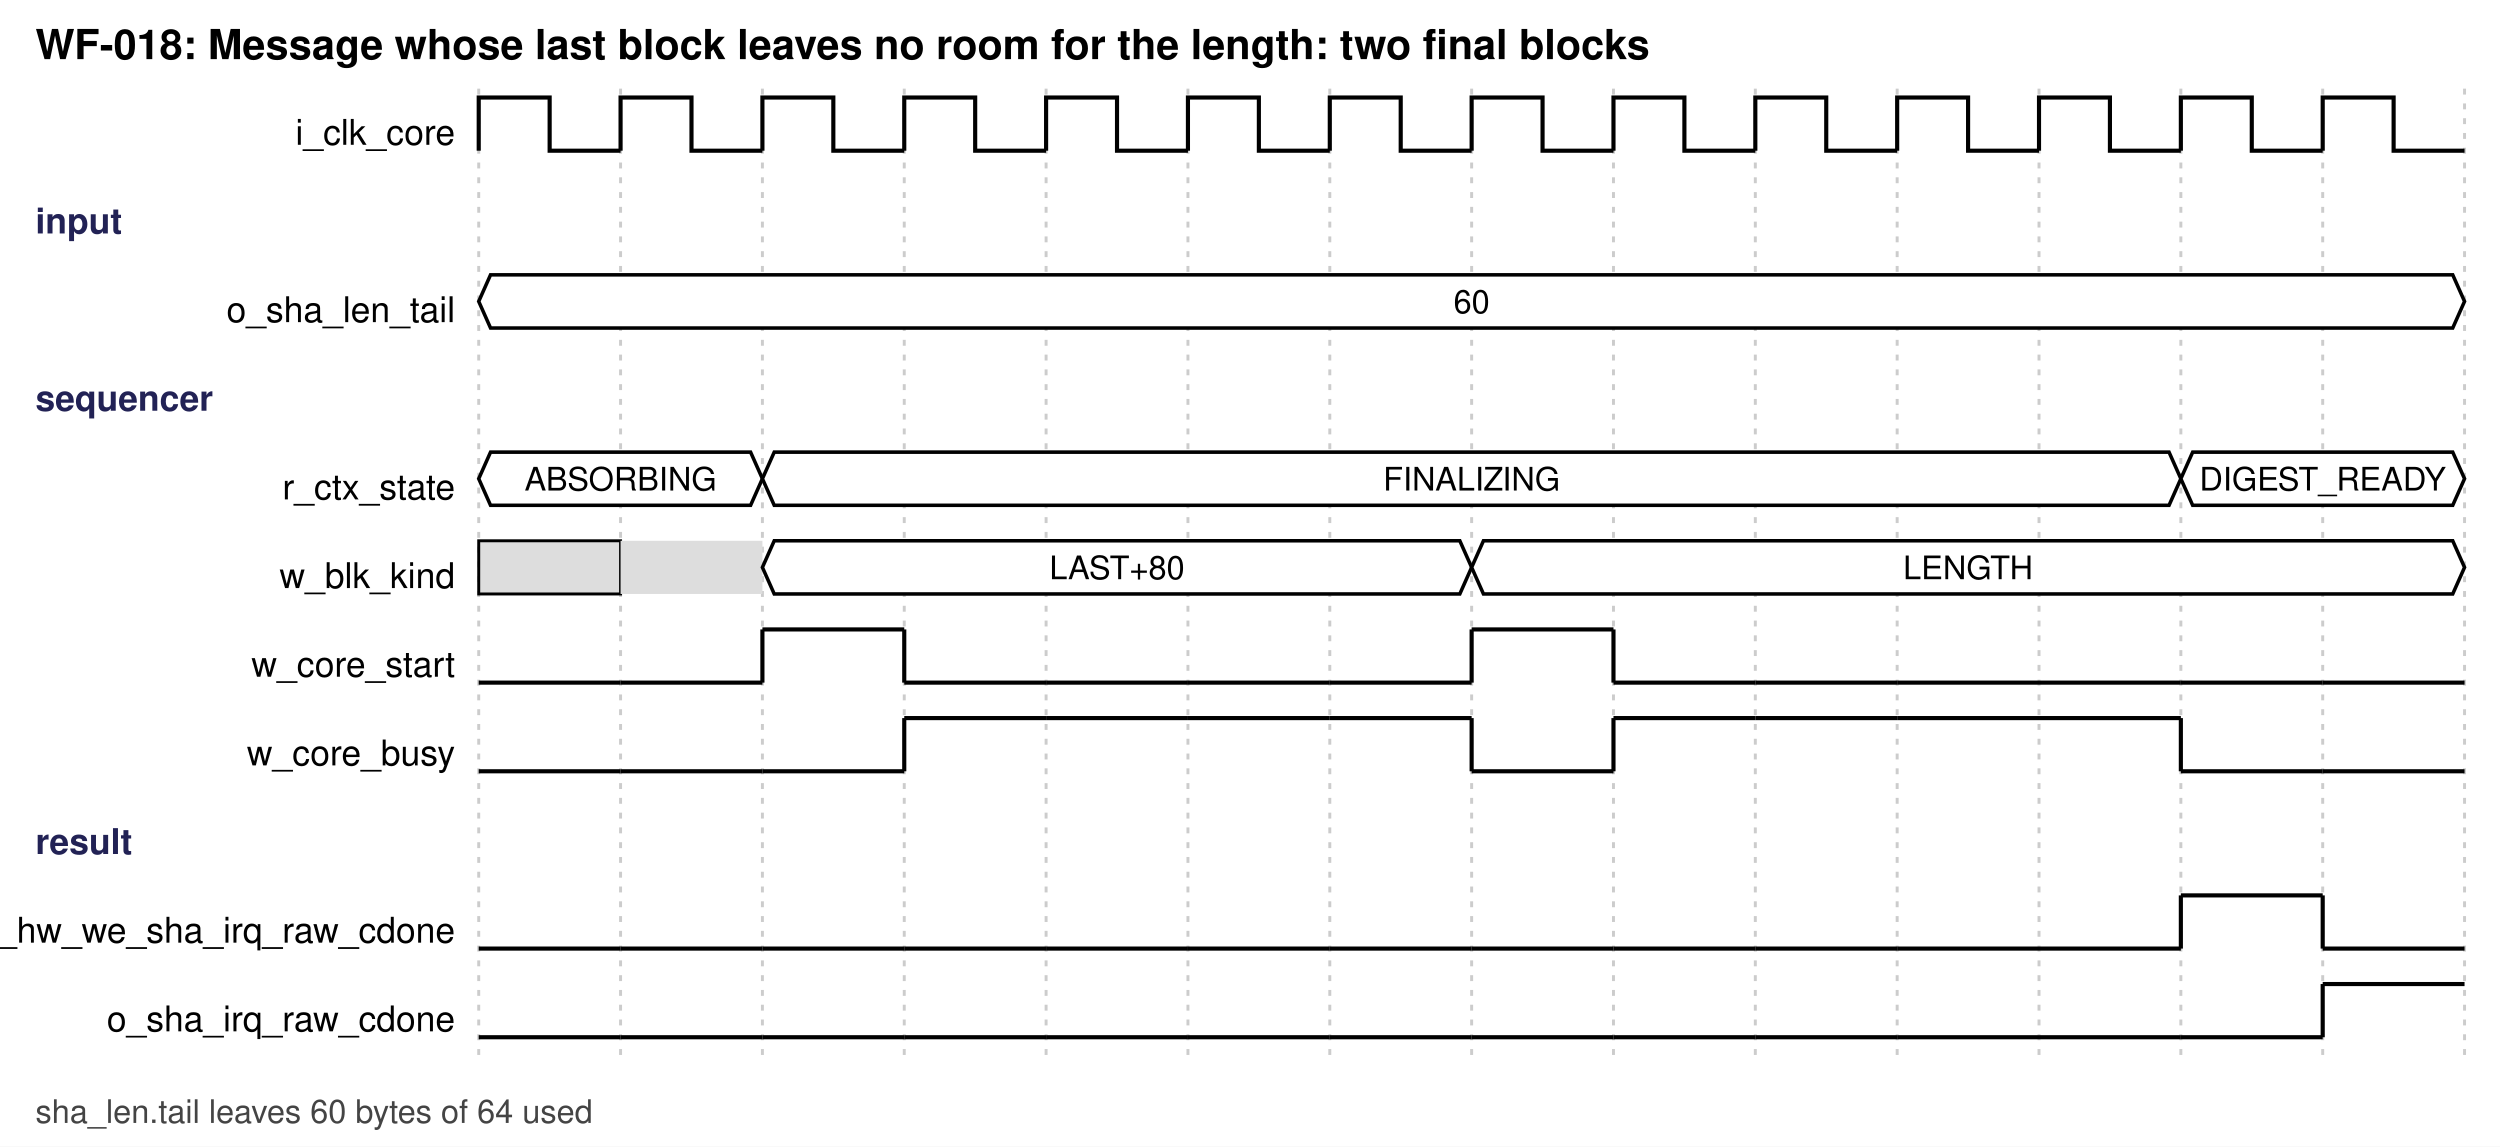
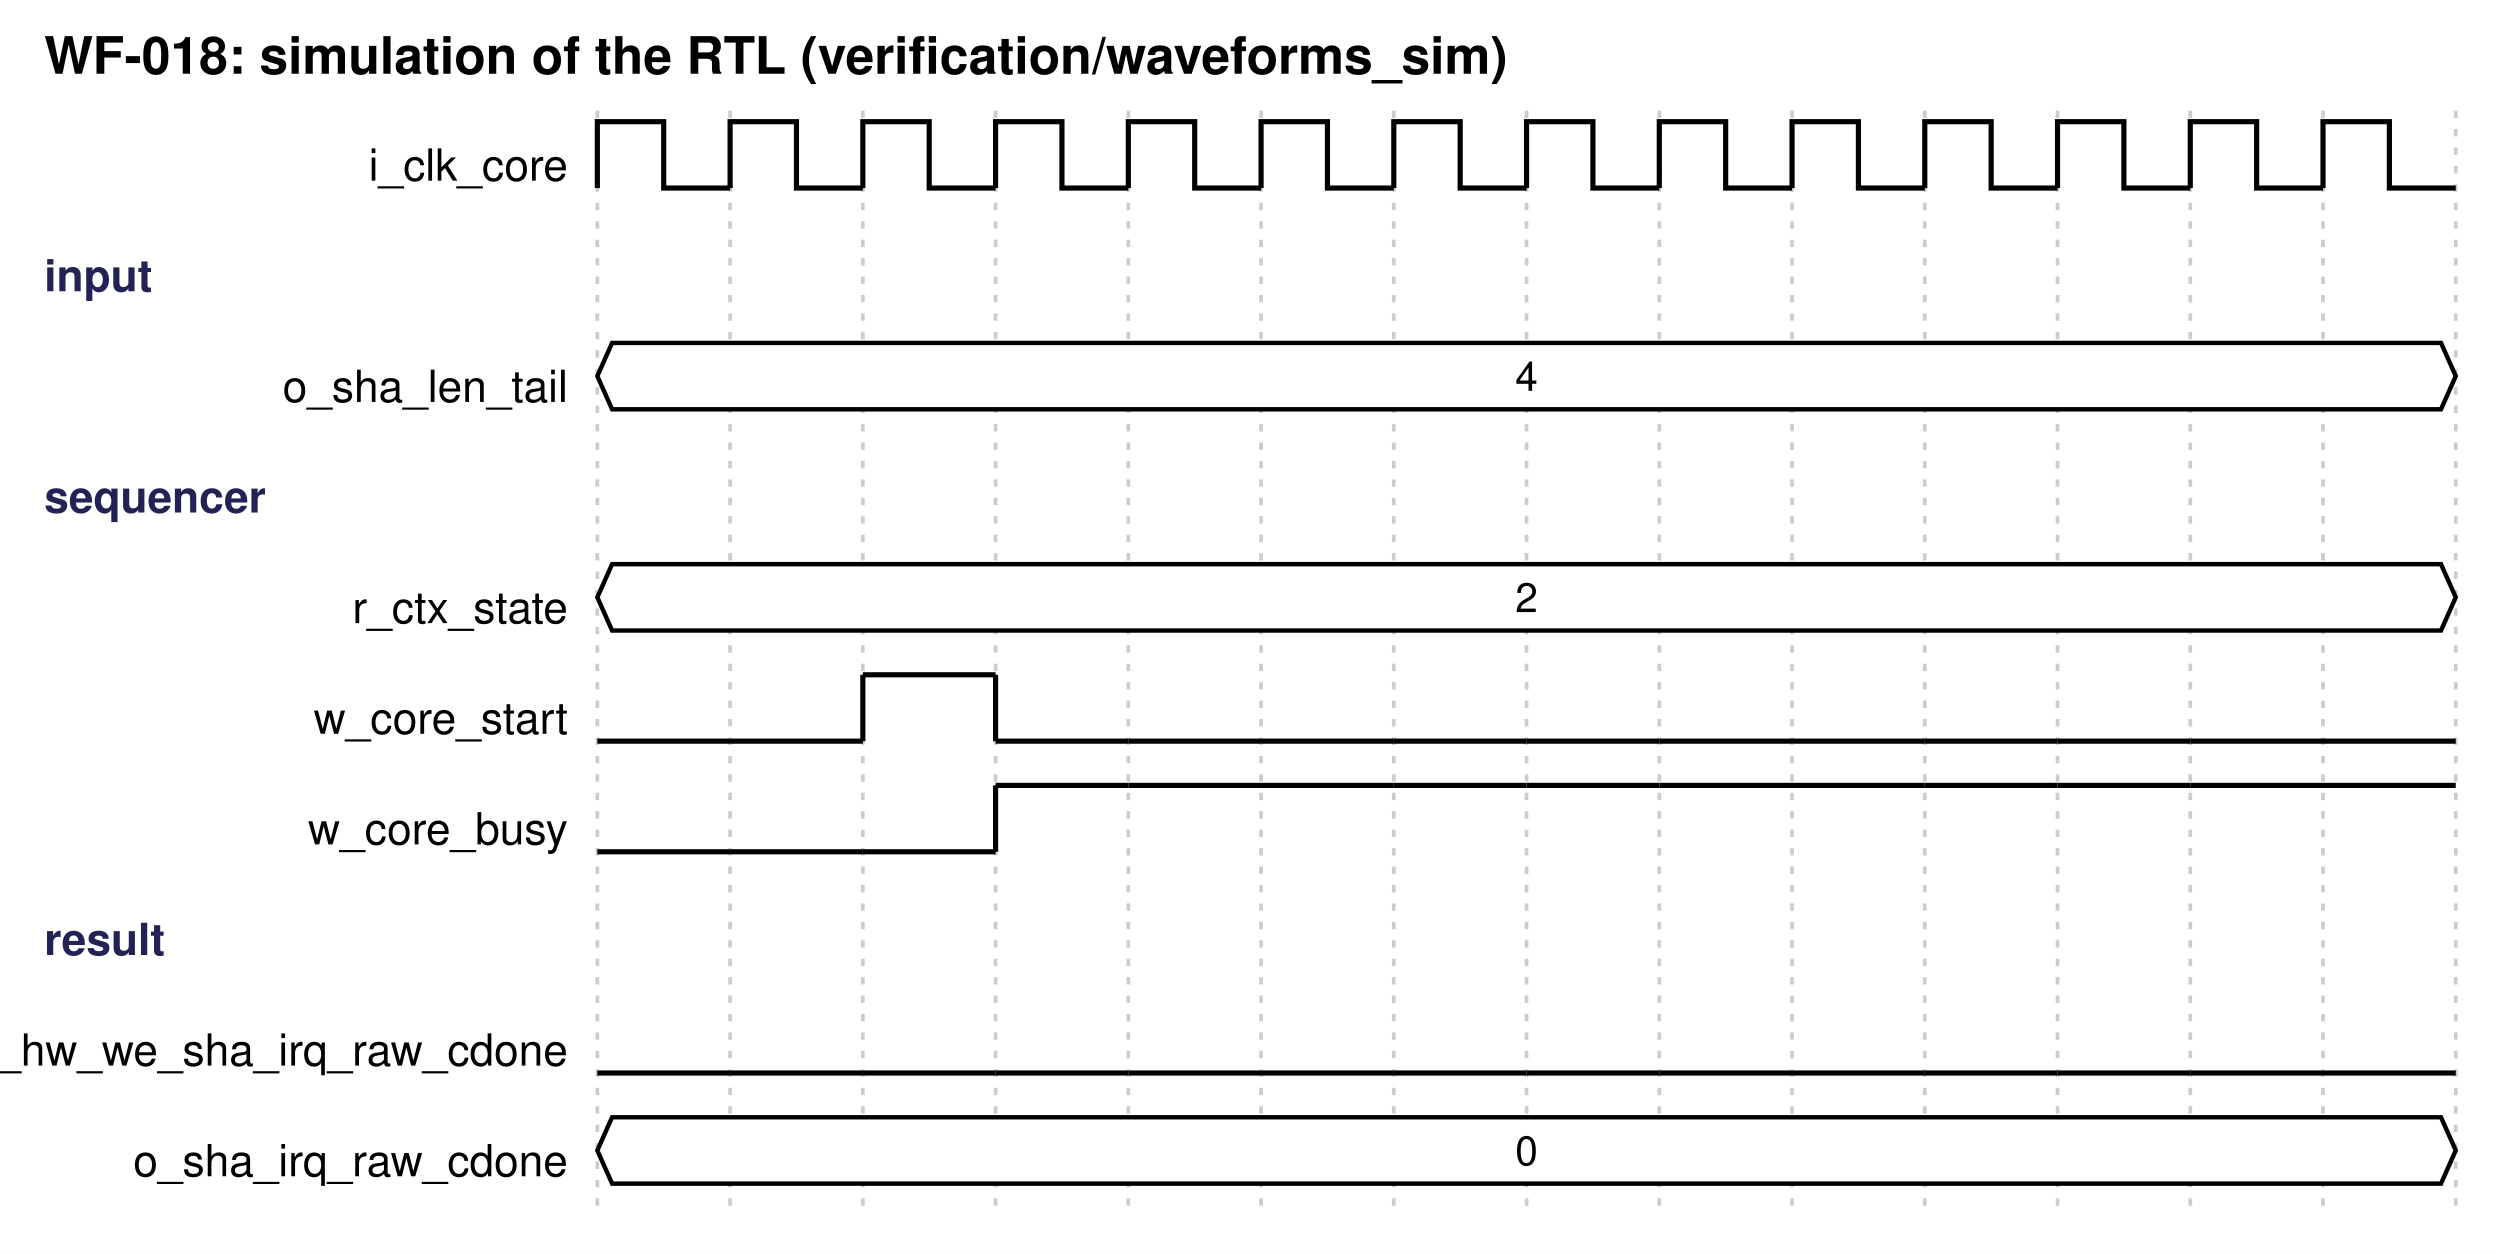
- <svg xmlns="http://www.w3.org/2000/svg" width="846" height="388" viewBox="0 0 846 388" font-family="Helvetica,Arial,sans-serif">
+ <svg xmlns="http://www.w3.org/2000/svg" width="678" height="340" viewBox="0 0 678 340" font-family="Helvetica,Arial,sans-serif">
  <rect width="100%" height="100%" fill="#fff" />
-   <text x="12" y="20" font-size="14" font-weight="bold">WF-018: Message whose last block leaves no room for the length: two final blocks</text>
-   <line x1="162" y1="30" x2="162" y2="360" stroke="#ccc" stroke-dasharray="2,3" />
-   <line x1="210" y1="30" x2="210" y2="360" stroke="#ccc" stroke-dasharray="2,3" />
-   <line x1="258" y1="30" x2="258" y2="360" stroke="#ccc" stroke-dasharray="2,3" />
-   <line x1="306" y1="30" x2="306" y2="360" stroke="#ccc" stroke-dasharray="2,3" />
-   <line x1="354" y1="30" x2="354" y2="360" stroke="#ccc" stroke-dasharray="2,3" />
-   <line x1="402" y1="30" x2="402" y2="360" stroke="#ccc" stroke-dasharray="2,3" />
-   <line x1="450" y1="30" x2="450" y2="360" stroke="#ccc" stroke-dasharray="2,3" />
-   <line x1="498" y1="30" x2="498" y2="360" stroke="#ccc" stroke-dasharray="2,3" />
-   <line x1="546" y1="30" x2="546" y2="360" stroke="#ccc" stroke-dasharray="2,3" />
-   <line x1="594" y1="30" x2="594" y2="360" stroke="#ccc" stroke-dasharray="2,3" />
-   <line x1="642" y1="30" x2="642" y2="360" stroke="#ccc" stroke-dasharray="2,3" />
-   <line x1="690" y1="30" x2="690" y2="360" stroke="#ccc" stroke-dasharray="2,3" />
-   <line x1="738" y1="30" x2="738" y2="360" stroke="#ccc" stroke-dasharray="2,3" />
-   <line x1="786" y1="30" x2="786" y2="360" stroke="#ccc" stroke-dasharray="2,3" />
-   <line x1="834" y1="30" x2="834" y2="360" stroke="#ccc" stroke-dasharray="2,3" />
+   <text x="12" y="20" font-size="14" font-weight="bold">WF-018: simulation of the RTL (verification/waveforms_sim)</text>
+   <line x1="162" y1="30" x2="162" y2="330" stroke="#ccc" stroke-dasharray="2,3" />
+   <line x1="198" y1="30" x2="198" y2="330" stroke="#ccc" stroke-dasharray="2,3" />
+   <line x1="234" y1="30" x2="234" y2="330" stroke="#ccc" stroke-dasharray="2,3" />
+   <line x1="270" y1="30" x2="270" y2="330" stroke="#ccc" stroke-dasharray="2,3" />
+   <line x1="306" y1="30" x2="306" y2="330" stroke="#ccc" stroke-dasharray="2,3" />
+   <line x1="342" y1="30" x2="342" y2="330" stroke="#ccc" stroke-dasharray="2,3" />
+   <line x1="378" y1="30" x2="378" y2="330" stroke="#ccc" stroke-dasharray="2,3" />
+   <line x1="414" y1="30" x2="414" y2="330" stroke="#ccc" stroke-dasharray="2,3" />
+   <line x1="450" y1="30" x2="450" y2="330" stroke="#ccc" stroke-dasharray="2,3" />
+   <line x1="486" y1="30" x2="486" y2="330" stroke="#ccc" stroke-dasharray="2,3" />
+   <line x1="522" y1="30" x2="522" y2="330" stroke="#ccc" stroke-dasharray="2,3" />
+   <line x1="558" y1="30" x2="558" y2="330" stroke="#ccc" stroke-dasharray="2,3" />
+   <line x1="594" y1="30" x2="594" y2="330" stroke="#ccc" stroke-dasharray="2,3" />
+   <line x1="630" y1="30" x2="630" y2="330" stroke="#ccc" stroke-dasharray="2,3" />
+   <line x1="666" y1="30" x2="666" y2="330" stroke="#ccc" stroke-dasharray="2,3" />
  <text x="154" y="49" font-size="12" text-anchor="end">i_clk_core</text>
-   <polyline points="162.0,51.0 162.0,33.0 186.0,33.0 186.0,51.0 210.0,51.0" stroke="#000" stroke-width="1.4" fill="none" />
-   <polyline points="210.0,51.0 210.0,33.0 234.0,33.0 234.0,51.0 258.0,51.0" stroke="#000" stroke-width="1.4" fill="none" />
-   <polyline points="258.0,51.0 258.0,33.0 282.0,33.0 282.0,51.0 306.0,51.0" stroke="#000" stroke-width="1.4" fill="none" />
-   <polyline points="306.0,51.0 306.0,33.0 330.0,33.0 330.0,51.0 354.0,51.0" stroke="#000" stroke-width="1.4" fill="none" />
-   <polyline points="354.0,51.0 354.0,33.0 378.0,33.0 378.0,51.0 402.0,51.0" stroke="#000" stroke-width="1.4" fill="none" />
-   <polyline points="402.0,51.0 402.0,33.0 426.0,33.0 426.0,51.0 450.0,51.0" stroke="#000" stroke-width="1.4" fill="none" />
-   <polyline points="450.0,51.0 450.0,33.0 474.0,33.0 474.0,51.0 498.0,51.0" stroke="#000" stroke-width="1.4" fill="none" />
-   <polyline points="498.0,51.0 498.0,33.0 522.0,33.0 522.0,51.0 546.0,51.0" stroke="#000" stroke-width="1.4" fill="none" />
-   <polyline points="546.0,51.0 546.0,33.0 570.0,33.0 570.0,51.0 594.0,51.0" stroke="#000" stroke-width="1.4" fill="none" />
-   <polyline points="594.0,51.0 594.0,33.0 618.0,33.0 618.0,51.0 642.0,51.0" stroke="#000" stroke-width="1.4" fill="none" />
-   <polyline points="642.0,51.0 642.0,33.0 666.0,33.0 666.0,51.0 690.0,51.0" stroke="#000" stroke-width="1.4" fill="none" />
-   <polyline points="690.0,51.0 690.0,33.0 714.0,33.0 714.0,51.0 738.0,51.0" stroke="#000" stroke-width="1.4" fill="none" />
-   <polyline points="738.0,51.0 738.0,33.0 762.0,33.0 762.0,51.0 786.0,51.0" stroke="#000" stroke-width="1.4" fill="none" />
-   <polyline points="786.0,51.0 786.0,33.0 810.0,33.0 810.0,51.0 834.0,51.0" stroke="#000" stroke-width="1.4" fill="none" />
+   <polyline points="162.0,51.0 162.0,33.0 180.0,33.0 180.0,51.0 198.0,51.0" stroke="#000" stroke-width="1.4" fill="none" />
+   <polyline points="198.0,51.0 198.0,33.0 216.0,33.0 216.0,51.0 234.0,51.0" stroke="#000" stroke-width="1.4" fill="none" />
+   <polyline points="234.0,51.0 234.0,33.0 252.0,33.0 252.0,51.0 270.0,51.0" stroke="#000" stroke-width="1.4" fill="none" />
+   <polyline points="270.0,51.0 270.0,33.0 288.0,33.0 288.0,51.0 306.0,51.0" stroke="#000" stroke-width="1.4" fill="none" />
+   <polyline points="306.0,51.0 306.0,33.0 324.0,33.0 324.0,51.0 342.0,51.0" stroke="#000" stroke-width="1.4" fill="none" />
+   <polyline points="342.0,51.0 342.0,33.0 360.0,33.0 360.0,51.0 378.0,51.0" stroke="#000" stroke-width="1.4" fill="none" />
+   <polyline points="378.0,51.0 378.0,33.0 396.0,33.0 396.0,51.0 414.0,51.0" stroke="#000" stroke-width="1.4" fill="none" />
+   <polyline points="414.0,51.0 414.0,33.0 432.0,33.0 432.0,51.0 450.0,51.0" stroke="#000" stroke-width="1.4" fill="none" />
+   <polyline points="450.0,51.0 450.0,33.0 468.0,33.0 468.0,51.0 486.0,51.0" stroke="#000" stroke-width="1.4" fill="none" />
+   <polyline points="486.0,51.0 486.0,33.0 504.0,33.0 504.0,51.0 522.0,51.0" stroke="#000" stroke-width="1.4" fill="none" />
+   <polyline points="522.0,51.0 522.0,33.0 540.0,33.0 540.0,51.0 558.0,51.0" stroke="#000" stroke-width="1.4" fill="none" />
+   <polyline points="558.0,51.0 558.0,33.0 576.0,33.0 576.0,51.0 594.0,51.0" stroke="#000" stroke-width="1.4" fill="none" />
+   <polyline points="594.0,51.0 594.0,33.0 612.0,33.0 612.0,51.0 630.0,51.0" stroke="#000" stroke-width="1.4" fill="none" />
+   <polyline points="630.0,51.0 630.0,33.0 648.0,33.0 648.0,51.0 666.0,51.0" stroke="#000" stroke-width="1.4" fill="none" />
  <text x="12" y="79" font-size="12" font-weight="bold" fill="#225">input</text>
  <text x="154" y="109" font-size="12" text-anchor="end">o_sha_len_tail</text>
-   <polygon points="166.0,93.0 830.0,93.0 834.0,102.0 830.0,111.0 166.0,111.0 162.0,102.0" fill="#ffffff" stroke="#000" stroke-width="1.2" />
-   <text x="498.0" y="106.0" text-anchor="middle" font-size="11">60</text>
+   <polygon points="166.0,93.0 662.0,93.0 666.0,102.0 662.0,111.0 166.0,111.0 162.0,102.0" fill="#ffffff" stroke="#000" stroke-width="1.2" />
+   <text x="414.0" y="106.0" text-anchor="middle" font-size="11">4</text>
  <text x="12" y="139" font-size="12" font-weight="bold" fill="#225">sequencer</text>
  <text x="154" y="169" font-size="12" text-anchor="end">r_ctx_state</text>
-   <polygon points="166.0,153.0 254.0,153.0 258.0,162.0 254.0,171.0 166.0,171.0 162.0,162.0" fill="#ffffff" stroke="#000" stroke-width="1.2" />
-   <text x="210.0" y="166.0" text-anchor="middle" font-size="11">ABSORBING</text>
-   <polygon points="262.0,153.0 734.0,153.0 738.0,162.0 734.0,171.0 262.0,171.0 258.0,162.0" fill="#ffffff" stroke="#000" stroke-width="1.2" />
-   <text x="498.0" y="166.0" text-anchor="middle" font-size="11">FINALIZING</text>
-   <polygon points="742.0,153.0 830.0,153.0 834.0,162.0 830.0,171.0 742.0,171.0 738.0,162.0" fill="#ffffff" stroke="#000" stroke-width="1.2" />
-   <text x="786.0" y="166.0" text-anchor="middle" font-size="11">DIGEST_READY</text>
-   <text x="154" y="199" font-size="12" text-anchor="end">w_blk_kind</text>
-   <rect x="162.0" y="183.0" width="48.0" height="18.0" fill="#ddd" stroke="#000" />
-   <rect x="210.0" y="183.0" width="48.0" height="18.0" fill="#ddd" stroke="none" />
-   <polygon points="262.0,183.0 494.0,183.0 498.0,192.0 494.0,201.0 262.0,201.0 258.0,192.0" fill="#ffffff" stroke="#000" stroke-width="1.2" />
-   <text x="378.0" y="196.0" text-anchor="middle" font-size="11">LAST+80</text>
-   <polygon points="502.0,183.0 830.0,183.0 834.0,192.0 830.0,201.0 502.0,201.0 498.0,192.0" fill="#ffffff" stroke="#000" stroke-width="1.2" />
-   <text x="666.0" y="196.0" text-anchor="middle" font-size="11">LENGTH</text>
-   <text x="154" y="229" font-size="12" text-anchor="end">w_core_start</text>
-   <polyline points="162.0,231.0 210.0,231.0" stroke="#000" stroke-width="1.4" fill="none" />
-   <polyline points="210.0,231.0 258.0,231.0" stroke="#000" stroke-width="1.4" fill="none" />
-   <polyline points="258.0,231.0 258.0,213.0" stroke="#000" stroke-width="1.4" fill="none" />
-   <polyline points="258.0,213.0 306.0,213.0" stroke="#000" stroke-width="1.4" fill="none" />
-   <polyline points="306.0,213.0 306.0,231.0" stroke="#000" stroke-width="1.4" fill="none" />
-   <polyline points="306.0,231.0 354.0,231.0" stroke="#000" stroke-width="1.4" fill="none" />
-   <polyline points="354.0,231.0 402.0,231.0" stroke="#000" stroke-width="1.4" fill="none" />
-   <polyline points="402.0,231.0 450.0,231.0" stroke="#000" stroke-width="1.4" fill="none" />
-   <polyline points="450.0,231.0 498.0,231.0" stroke="#000" stroke-width="1.4" fill="none" />
-   <polyline points="498.0,231.0 498.0,213.0" stroke="#000" stroke-width="1.4" fill="none" />
-   <polyline points="498.0,213.0 546.0,213.0" stroke="#000" stroke-width="1.4" fill="none" />
-   <polyline points="546.0,213.0 546.0,231.0" stroke="#000" stroke-width="1.4" fill="none" />
-   <polyline points="546.0,231.0 594.0,231.0" stroke="#000" stroke-width="1.4" fill="none" />
-   <polyline points="594.0,231.0 642.0,231.0" stroke="#000" stroke-width="1.4" fill="none" />
-   <polyline points="642.0,231.0 690.0,231.0" stroke="#000" stroke-width="1.4" fill="none" />
-   <polyline points="690.0,231.0 738.0,231.0" stroke="#000" stroke-width="1.4" fill="none" />
-   <polyline points="738.0,231.0 786.0,231.0" stroke="#000" stroke-width="1.4" fill="none" />
-   <polyline points="786.0,231.0 834.0,231.0" stroke="#000" stroke-width="1.4" fill="none" />
-   <text x="154" y="259" font-size="12" text-anchor="end">w_core_busy</text>
-   <polyline points="162.0,261.0 210.0,261.0" stroke="#000" stroke-width="1.4" fill="none" />
-   <polyline points="210.0,261.0 258.0,261.0" stroke="#000" stroke-width="1.4" fill="none" />
-   <polyline points="258.0,261.0 306.0,261.0" stroke="#000" stroke-width="1.4" fill="none" />
-   <polyline points="306.0,261.0 306.0,243.0" stroke="#000" stroke-width="1.4" fill="none" />
-   <polyline points="306.0,243.0 354.0,243.0" stroke="#000" stroke-width="1.4" fill="none" />
-   <polyline points="354.0,243.0 402.0,243.0" stroke="#000" stroke-width="1.4" fill="none" />
-   <polyline points="402.0,243.0 450.0,243.0" stroke="#000" stroke-width="1.4" fill="none" />
-   <polyline points="450.0,243.0 498.0,243.0" stroke="#000" stroke-width="1.4" fill="none" />
-   <polyline points="498.0,243.0 498.0,261.0" stroke="#000" stroke-width="1.4" fill="none" />
-   <polyline points="498.0,261.0 546.0,261.0" stroke="#000" stroke-width="1.4" fill="none" />
-   <polyline points="546.0,261.0 546.0,243.0" stroke="#000" stroke-width="1.4" fill="none" />
-   <polyline points="546.0,243.0 594.0,243.0" stroke="#000" stroke-width="1.4" fill="none" />
-   <polyline points="594.0,243.0 642.0,243.0" stroke="#000" stroke-width="1.4" fill="none" />
-   <polyline points="642.0,243.0 690.0,243.0" stroke="#000" stroke-width="1.4" fill="none" />
-   <polyline points="690.0,243.0 738.0,243.0" stroke="#000" stroke-width="1.4" fill="none" />
-   <polyline points="738.0,243.0 738.0,261.0" stroke="#000" stroke-width="1.4" fill="none" />
-   <polyline points="738.0,261.0 786.0,261.0" stroke="#000" stroke-width="1.4" fill="none" />
-   <polyline points="786.0,261.0 834.0,261.0" stroke="#000" stroke-width="1.4" fill="none" />
-   <text x="12" y="289" font-size="12" font-weight="bold" fill="#225">result</text>
-   <text x="154" y="319" font-size="12" text-anchor="end">i_hw_we_sha_irq_raw_cdone</text>
-   <polyline points="162.0,321.0 210.0,321.0" stroke="#000" stroke-width="1.4" fill="none" />
-   <polyline points="210.0,321.0 258.0,321.0" stroke="#000" stroke-width="1.4" fill="none" />
-   <polyline points="258.0,321.0 306.0,321.0" stroke="#000" stroke-width="1.4" fill="none" />
-   <polyline points="306.0,321.0 354.0,321.0" stroke="#000" stroke-width="1.4" fill="none" />
-   <polyline points="354.0,321.0 402.0,321.0" stroke="#000" stroke-width="1.4" fill="none" />
-   <polyline points="402.0,321.0 450.0,321.0" stroke="#000" stroke-width="1.4" fill="none" />
-   <polyline points="450.0,321.0 498.0,321.0" stroke="#000" stroke-width="1.4" fill="none" />
-   <polyline points="498.0,321.0 546.0,321.0" stroke="#000" stroke-width="1.4" fill="none" />
-   <polyline points="546.0,321.0 594.0,321.0" stroke="#000" stroke-width="1.4" fill="none" />
-   <polyline points="594.0,321.0 642.0,321.0" stroke="#000" stroke-width="1.4" fill="none" />
-   <polyline points="642.0,321.0 690.0,321.0" stroke="#000" stroke-width="1.4" fill="none" />
-   <polyline points="690.0,321.0 738.0,321.0" stroke="#000" stroke-width="1.4" fill="none" />
-   <polyline points="738.0,321.0 738.0,303.0" stroke="#000" stroke-width="1.4" fill="none" />
-   <polyline points="738.0,303.0 786.0,303.0" stroke="#000" stroke-width="1.4" fill="none" />
-   <polyline points="786.0,303.0 786.0,321.0" stroke="#000" stroke-width="1.4" fill="none" />
-   <polyline points="786.0,321.0 834.0,321.0" stroke="#000" stroke-width="1.4" fill="none" />
-   <text x="154" y="349" font-size="12" text-anchor="end">o_sha_irq_raw_cdone</text>
-   <polyline points="162.0,351.0 210.0,351.0" stroke="#000" stroke-width="1.4" fill="none" />
-   <polyline points="210.0,351.0 258.0,351.0" stroke="#000" stroke-width="1.4" fill="none" />
-   <polyline points="258.0,351.0 306.0,351.0" stroke="#000" stroke-width="1.4" fill="none" />
-   <polyline points="306.0,351.0 354.0,351.0" stroke="#000" stroke-width="1.4" fill="none" />
-   <polyline points="354.0,351.0 402.0,351.0" stroke="#000" stroke-width="1.4" fill="none" />
-   <polyline points="402.0,351.0 450.0,351.0" stroke="#000" stroke-width="1.4" fill="none" />
-   <polyline points="450.0,351.0 498.0,351.0" stroke="#000" stroke-width="1.4" fill="none" />
-   <polyline points="498.0,351.0 546.0,351.0" stroke="#000" stroke-width="1.4" fill="none" />
-   <polyline points="546.0,351.0 594.0,351.0" stroke="#000" stroke-width="1.4" fill="none" />
-   <polyline points="594.0,351.0 642.0,351.0" stroke="#000" stroke-width="1.4" fill="none" />
-   <polyline points="642.0,351.0 690.0,351.0" stroke="#000" stroke-width="1.4" fill="none" />
-   <polyline points="690.0,351.0 738.0,351.0" stroke="#000" stroke-width="1.4" fill="none" />
-   <polyline points="738.0,351.0 786.0,351.0" stroke="#000" stroke-width="1.4" fill="none" />
-   <polyline points="786.0,351.0 786.0,333.0" stroke="#000" stroke-width="1.4" fill="none" />
-   <polyline points="786.0,333.0 834.0,333.0" stroke="#000" stroke-width="1.4" fill="none" />
-   <text x="12" y="380" font-size="11" fill="#444">sha_len.tail leaves 60 bytes of 64 used</text>
+   <polygon points="166.0,153.0 662.0,153.0 666.0,162.0 662.0,171.0 166.0,171.0 162.0,162.0" fill="#ffffff" stroke="#000" stroke-width="1.2" />
+   <text x="414.0" y="166.0" text-anchor="middle" font-size="11">2</text>
+   <text x="154" y="199" font-size="12" text-anchor="end">w_core_start</text>
+   <polyline points="162.0,201.0 198.0,201.0" stroke="#000" stroke-width="1.4" fill="none" />
+   <polyline points="198.0,201.0 234.0,201.0" stroke="#000" stroke-width="1.4" fill="none" />
+   <polyline points="234.0,201.0 234.0,183.0" stroke="#000" stroke-width="1.4" fill="none" />
+   <polyline points="234.0,183.0 270.0,183.0" stroke="#000" stroke-width="1.4" fill="none" />
+   <polyline points="270.0,183.0 270.0,201.0" stroke="#000" stroke-width="1.4" fill="none" />
+   <polyline points="270.0,201.0 306.0,201.0" stroke="#000" stroke-width="1.4" fill="none" />
+   <polyline points="306.0,201.0 342.0,201.0" stroke="#000" stroke-width="1.4" fill="none" />
+   <polyline points="342.0,201.0 378.0,201.0" stroke="#000" stroke-width="1.4" fill="none" />
+   <polyline points="378.0,201.0 414.0,201.0" stroke="#000" stroke-width="1.4" fill="none" />
+   <polyline points="414.0,201.0 450.0,201.0" stroke="#000" stroke-width="1.4" fill="none" />
+   <polyline points="450.0,201.0 486.0,201.0" stroke="#000" stroke-width="1.4" fill="none" />
+   <polyline points="486.0,201.0 522.0,201.0" stroke="#000" stroke-width="1.4" fill="none" />
+   <polyline points="522.0,201.0 558.0,201.0" stroke="#000" stroke-width="1.4" fill="none" />
+   <polyline points="558.0,201.0 594.0,201.0" stroke="#000" stroke-width="1.4" fill="none" />
+   <polyline points="594.0,201.0 630.0,201.0" stroke="#000" stroke-width="1.4" fill="none" />
+   <polyline points="630.0,201.0 666.0,201.0" stroke="#000" stroke-width="1.4" fill="none" />
+   <text x="154" y="229" font-size="12" text-anchor="end">w_core_busy</text>
+   <polyline points="162.0,231.0 198.0,231.0" stroke="#000" stroke-width="1.4" fill="none" />
+   <polyline points="198.0,231.0 234.0,231.0" stroke="#000" stroke-width="1.4" fill="none" />
+   <polyline points="234.0,231.0 270.0,231.0" stroke="#000" stroke-width="1.4" fill="none" />
+   <polyline points="270.0,231.0 270.0,213.0" stroke="#000" stroke-width="1.4" fill="none" />
+   <polyline points="270.0,213.0 306.0,213.0" stroke="#000" stroke-width="1.4" fill="none" />
+   <polyline points="306.0,213.0 342.0,213.0" stroke="#000" stroke-width="1.4" fill="none" />
+   <polyline points="342.0,213.0 378.0,213.0" stroke="#000" stroke-width="1.4" fill="none" />
+   <polyline points="378.0,213.0 414.0,213.0" stroke="#000" stroke-width="1.4" fill="none" />
+   <polyline points="414.0,213.0 450.0,213.0" stroke="#000" stroke-width="1.4" fill="none" />
+   <polyline points="450.0,213.0 486.0,213.0" stroke="#000" stroke-width="1.4" fill="none" />
+   <polyline points="486.0,213.0 522.0,213.0" stroke="#000" stroke-width="1.4" fill="none" />
+   <polyline points="522.0,213.0 558.0,213.0" stroke="#000" stroke-width="1.4" fill="none" />
+   <polyline points="558.0,213.0 594.0,213.0" stroke="#000" stroke-width="1.4" fill="none" />
+   <polyline points="594.0,213.0 630.0,213.0" stroke="#000" stroke-width="1.4" fill="none" />
+   <polyline points="630.0,213.0 666.0,213.0" stroke="#000" stroke-width="1.4" fill="none" />
+   <text x="12" y="259" font-size="12" font-weight="bold" fill="#225">result</text>
+   <text x="154" y="289" font-size="12" text-anchor="end">i_hw_we_sha_irq_raw_cdone</text>
+   <polyline points="162.0,291.0 198.0,291.0" stroke="#000" stroke-width="1.4" fill="none" />
+   <polyline points="198.0,291.0 234.0,291.0" stroke="#000" stroke-width="1.4" fill="none" />
+   <polyline points="234.0,291.0 270.0,291.0" stroke="#000" stroke-width="1.4" fill="none" />
+   <polyline points="270.0,291.0 306.0,291.0" stroke="#000" stroke-width="1.4" fill="none" />
+   <polyline points="306.0,291.0 342.0,291.0" stroke="#000" stroke-width="1.4" fill="none" />
+   <polyline points="342.0,291.0 378.0,291.0" stroke="#000" stroke-width="1.4" fill="none" />
+   <polyline points="378.0,291.0 414.0,291.0" stroke="#000" stroke-width="1.4" fill="none" />
+   <polyline points="414.0,291.0 450.0,291.0" stroke="#000" stroke-width="1.4" fill="none" />
+   <polyline points="450.0,291.0 486.0,291.0" stroke="#000" stroke-width="1.4" fill="none" />
+   <polyline points="486.0,291.0 522.0,291.0" stroke="#000" stroke-width="1.4" fill="none" />
+   <polyline points="522.0,291.0 558.0,291.0" stroke="#000" stroke-width="1.4" fill="none" />
+   <polyline points="558.0,291.0 594.0,291.0" stroke="#000" stroke-width="1.4" fill="none" />
+   <polyline points="594.0,291.0 630.0,291.0" stroke="#000" stroke-width="1.4" fill="none" />
+   <polyline points="630.0,291.0 666.0,291.0" stroke="#000" stroke-width="1.4" fill="none" />
+   <text x="154" y="319" font-size="12" text-anchor="end">o_sha_irq_raw_cdone</text>
+   <polygon points="166.0,303.0 662.0,303.0 666.0,312.0 662.0,321.0 166.0,321.0 162.0,312.0" fill="#ffffff" stroke="#000" stroke-width="1.2" />
+   <text x="414.0" y="316.0" text-anchor="middle" font-size="11">0</text>
</svg>
